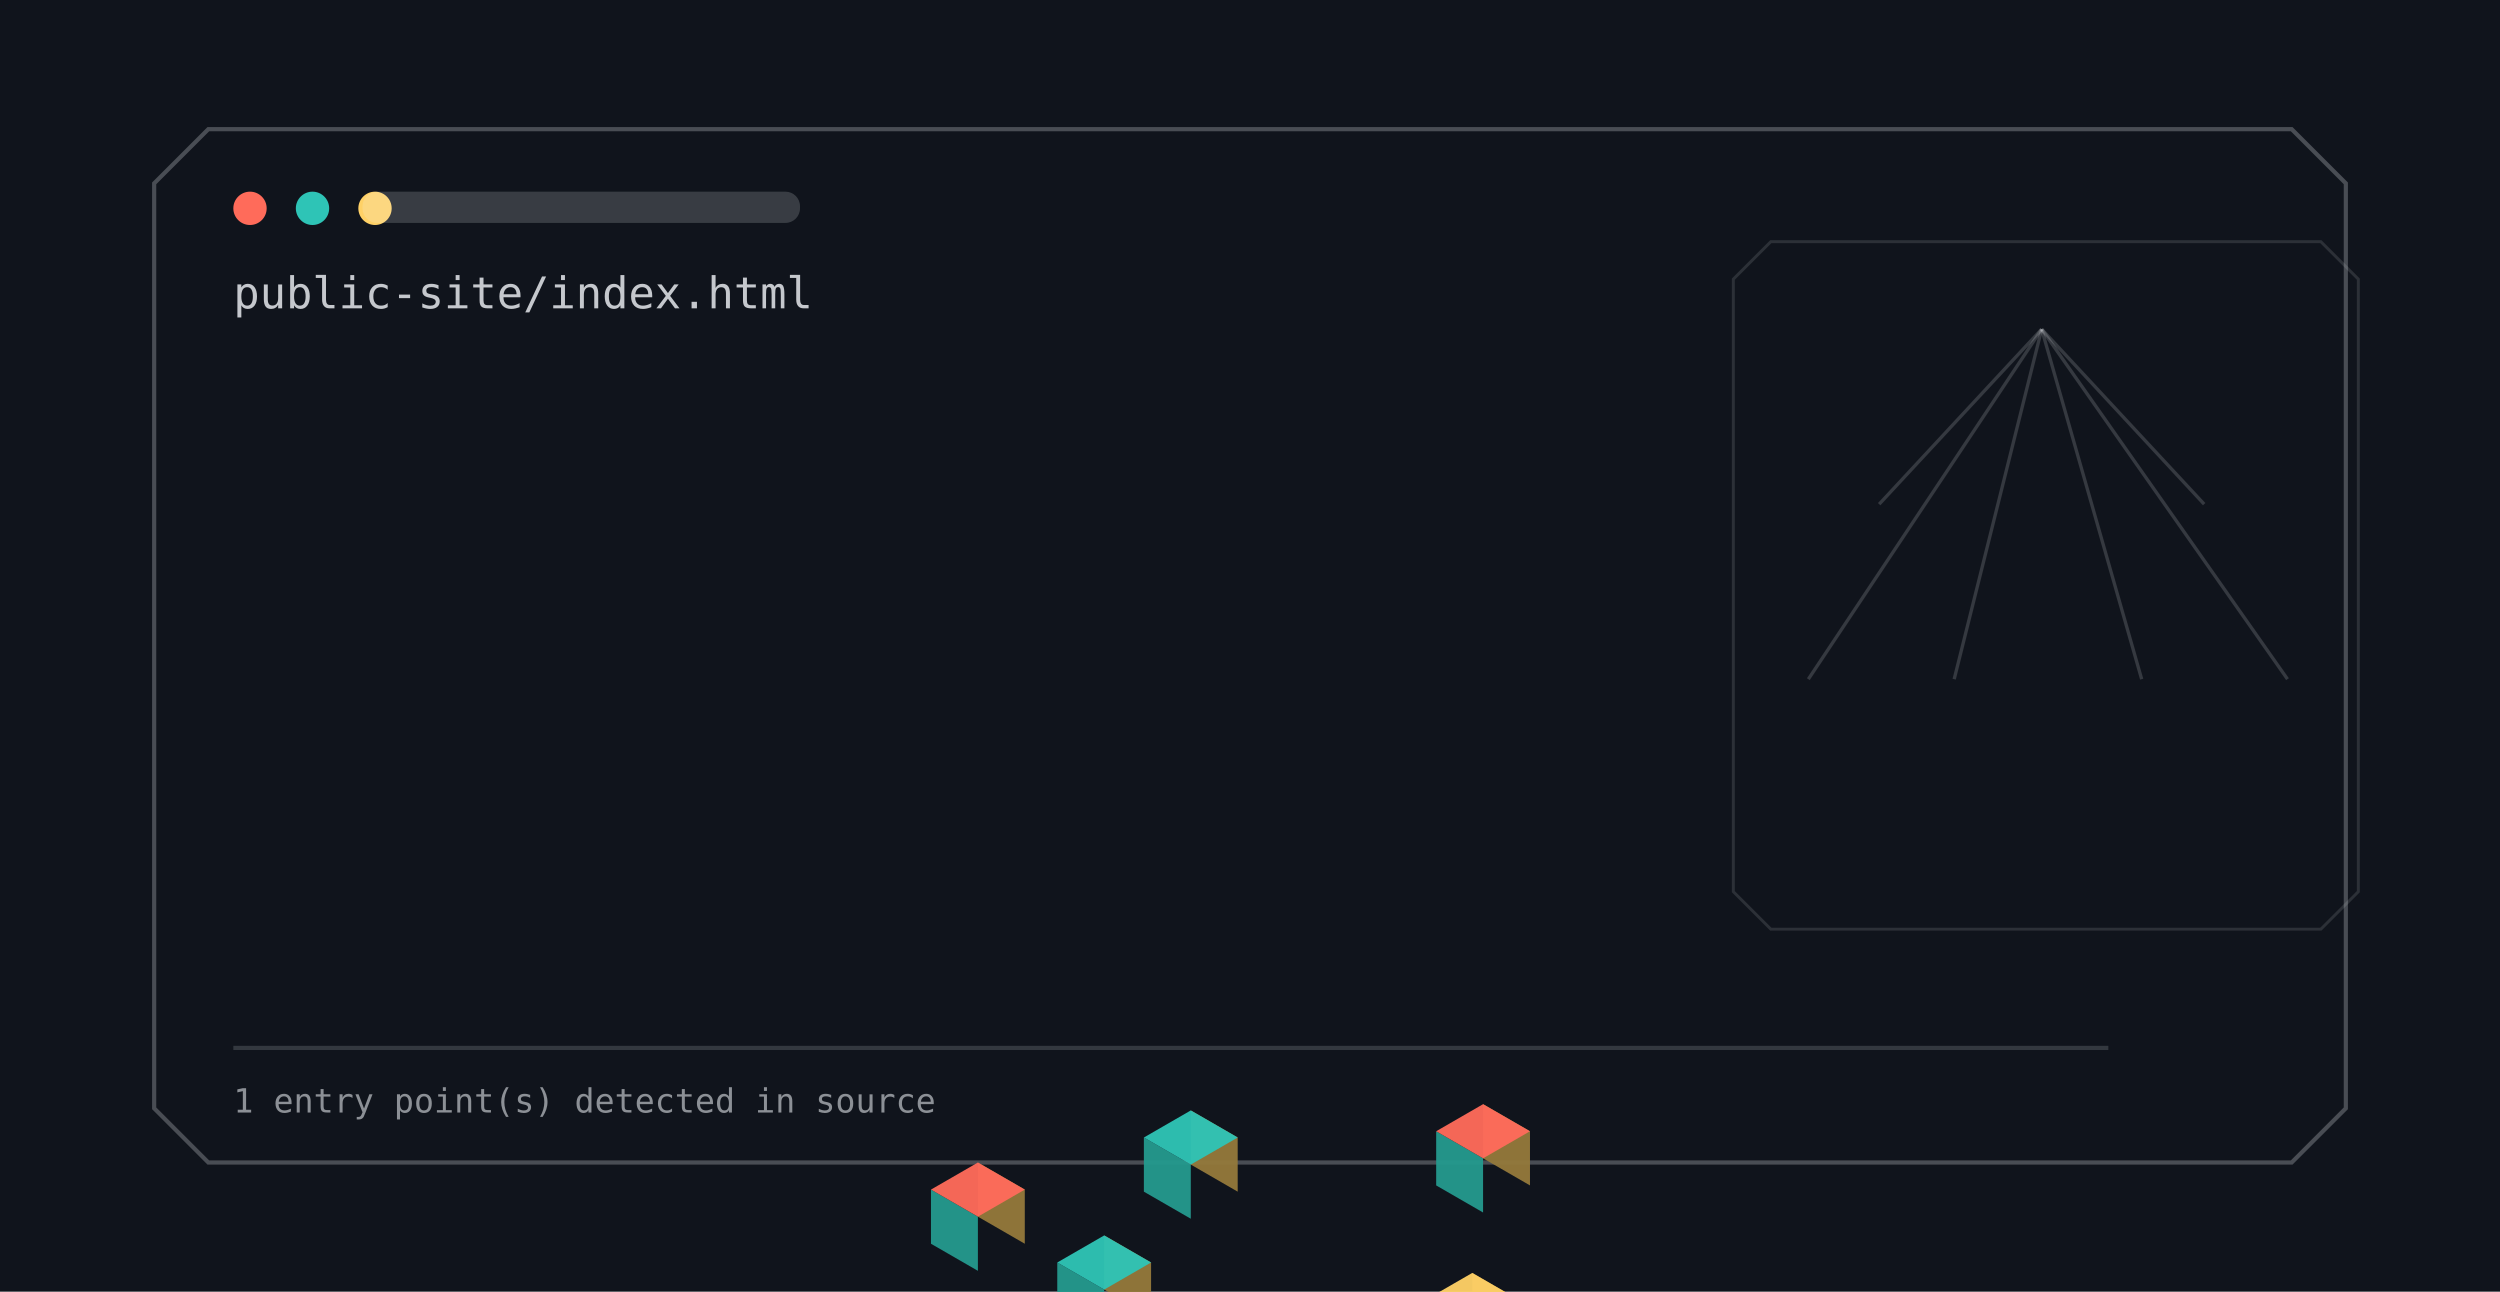
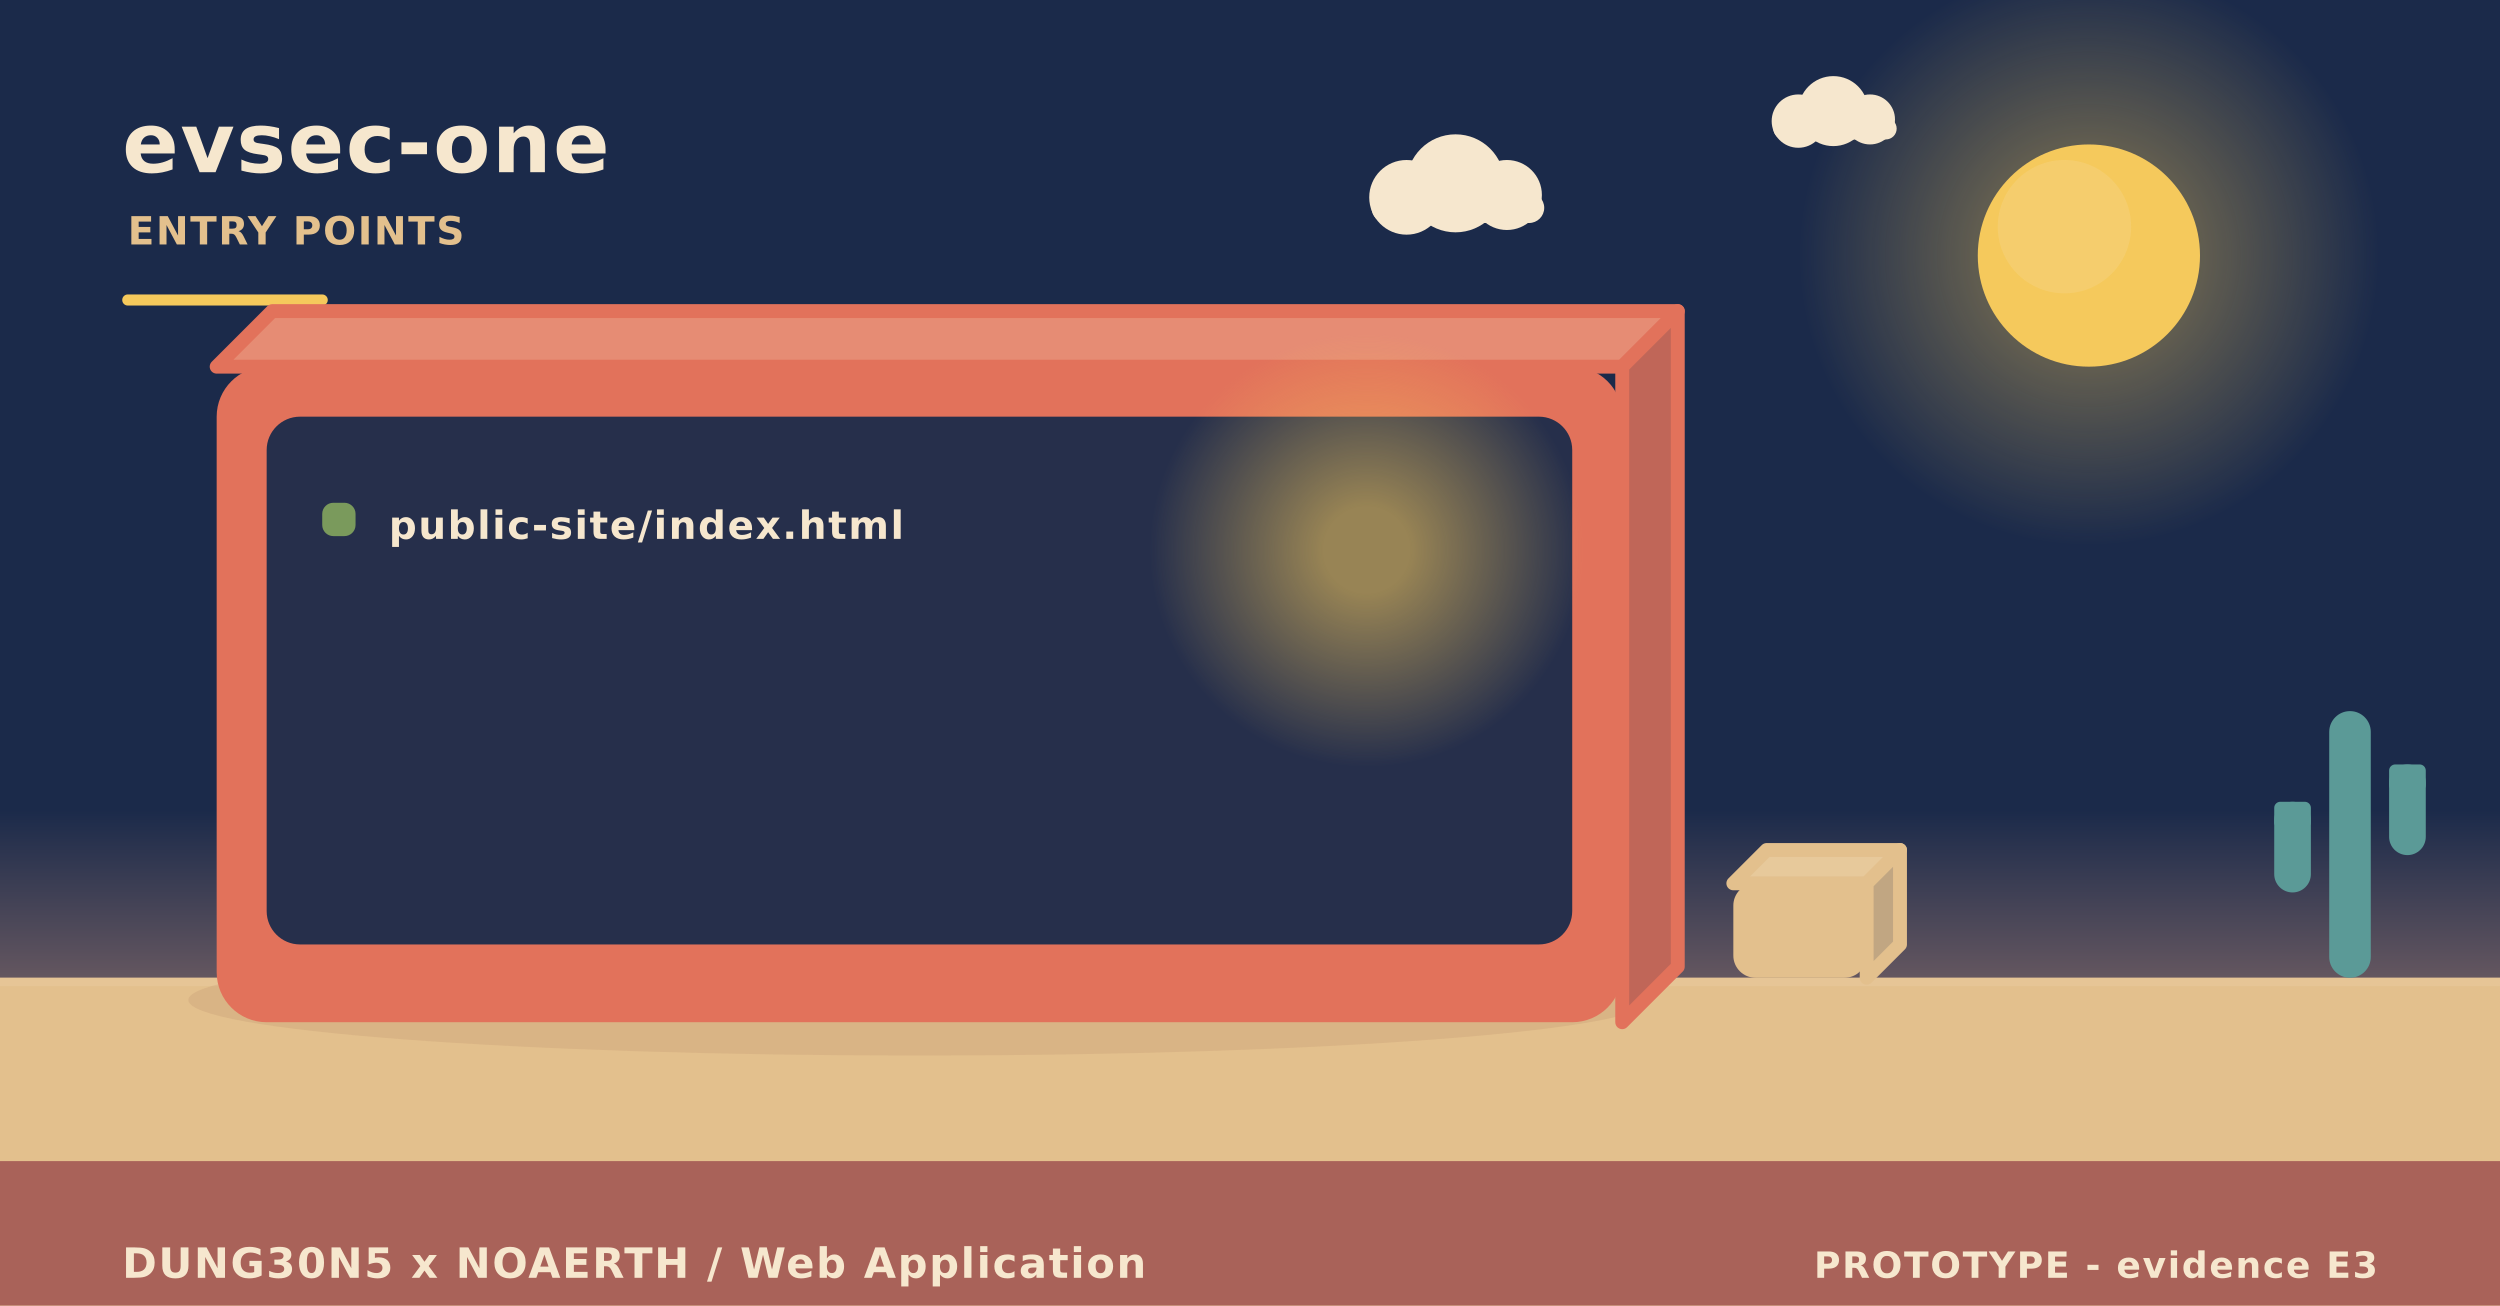
- <svg xmlns="http://www.w3.org/2000/svg" viewBox="0 0 1200 620" width="1200" height="620" role="img" aria-label="evsec-one command surface">
-   <rect width="1200" height="620" fill="#10141c" />
-   <defs>
-     <linearGradient id="gt" x1="0" y1="0" x2="1" y2="1">
-       <stop offset="0%" stop-color="#ff6b5a" />
-       <stop offset="100%" stop-color="#2ec4b6" />
-     </linearGradient>
-   </defs>
-   <path d="M100.00,62.00 H1100.00 L1126.00,88.00 V532.00 L1100.00,558.00 H100.00 L74.00,532.00 V88.00 Z" fill="none" stroke="rgba(242,245,249,0.300)" stroke-width="2.00" opacity="0.85" />
-   <circle cx="120.00" cy="100.00" r="8.00" fill="#ff6b5a" opacity="1.00" />
-   <circle cx="150.00" cy="100.00" r="8.00" fill="#2ec4b6" opacity="1.00" />
-   <circle cx="180.00" cy="100.00" r="8.00" fill="#ffd166" opacity="1.00" />
-   <rect x="174.00" y="92.00" width="210.00" height="15.00" rx="7.00" fill="rgba(242,245,249,0.180)" opacity="1.00" />
-   <text x="112" y="148" font-family="ui-monospace,SFMono-Regular,Menlo,monospace" font-size="21" fill="rgba(242,245,249,0.800)">public-site/index.html</text>
-   <path d="M850.00,116.00 H1114.00 L1132.00,134.00 V428.00 L1114.00,446.00 H850.00 L832.00,428.00 V134.00 Z" fill="none" stroke="rgba(242,245,249,0.180)" stroke-width="1.40" opacity="0.70" />
-   <line x1="980.00" y1="158.00" x2="902.00" y2="242.00" stroke="rgba(242,245,249,0.300)" stroke-width="1.60" opacity="0.55" />
-   <line x1="980.00" y1="158.00" x2="1058.00" y2="242.00" stroke="rgba(242,245,249,0.300)" stroke-width="1.60" opacity="0.55" />
-   <line x1="980.00" y1="158.00" x2="868.00" y2="326.00" stroke="rgba(242,245,249,0.300)" stroke-width="1.60" opacity="0.55" />
-   <line x1="980.00" y1="158.00" x2="938.00" y2="326.00" stroke="rgba(242,245,249,0.300)" stroke-width="1.60" opacity="0.55" />
-   <line x1="980.00" y1="158.00" x2="1028.00" y2="326.00" stroke="rgba(242,245,249,0.300)" stroke-width="1.60" opacity="0.55" />
-   <line x1="980.00" y1="158.00" x2="1098.00" y2="326.00" stroke="rgba(242,245,249,0.300)" stroke-width="1.60" opacity="0.55" />
-   <polygon points="711.87,556.00 734.39,569.00 734.39,543.00 711.87,530.00" fill="#94793b" opacity="0.95" />
-   <polygon points="689.36,569.00 711.87,582.00 711.87,556.00 689.36,543.00" fill="#24998e" opacity="0.95" />
-   <polygon points="711.87,530.00 734.39,543.00 711.87,556.00 689.36,543.00" fill="#ff6b5a" opacity="0.95" />
-   <polygon points="571.58,559.00 594.09,572.00 594.09,546.00 571.58,533.00" fill="#94793b" opacity="0.95" />
-   <polygon points="549.06,572.00 571.58,585.00 571.58,559.00 549.06,546.00" fill="#24998e" opacity="0.95" />
-   <polygon points="571.58,533.00 594.09,546.00 571.58,559.00 549.06,546.00" fill="#2ec4b6" opacity="0.95" />
-   <polygon points="706.68,637.00 729.19,650.00 729.19,624.00 706.68,611.00" fill="#94793b" opacity="0.95" />
-   <polygon points="684.16,650.00 706.68,663.00 706.68,637.00 684.16,624.00" fill="#24998e" opacity="0.95" />
-   <polygon points="706.68,611.00 729.19,624.00 706.68,637.00 684.16,624.00" fill="#ffd166" opacity="0.95" />
-   <polygon points="469.39,584.00 491.90,597.00 491.90,571.00 469.39,558.00" fill="#94793b" opacity="0.95" />
-   <polygon points="446.87,597.00 469.39,610.00 469.39,584.00 446.87,571.00" fill="#24998e" opacity="0.95" />
-   <polygon points="469.39,558.00 491.90,571.00 469.39,584.00 446.87,571.00" fill="#ff6b5a" opacity="0.95" />
-   <polygon points="530.01,619.00 552.52,632.00 552.52,606.00 530.01,593.00" fill="#94793b" opacity="0.95" />
-   <polygon points="507.49,632.00 530.01,645.00 530.01,619.00 507.49,606.00" fill="#24998e" opacity="0.95" />
-   <polygon points="530.01,593.00 552.52,606.00 530.01,619.00 507.49,606.00" fill="#2ec4b6" opacity="0.95" />
-   <polygon points="607.95,664.00 630.47,677.00 630.47,651.00 607.95,638.00" fill="#94793b" opacity="0.95" />
-   <polygon points="585.43,677.00 607.95,690.00 607.95,664.00 585.43,651.00" fill="#24998e" opacity="0.95" />
-   <polygon points="607.95,638.00 630.47,651.00 607.95,664.00 585.43,651.00" fill="#ffd166" opacity="0.95" />
-   <polygon points="668.57,699.00 691.09,712.00 691.09,686.00 668.57,673.00" fill="#94793b" opacity="0.95" />
-   <polygon points="646.05,712.00 668.57,725.00 668.57,699.00 646.05,686.00" fill="#24998e" opacity="0.95" />
-   <polygon points="668.57,673.00 691.09,686.00 668.57,699.00 646.05,686.00" fill="#ff6b5a" opacity="0.95" />
-   <rect x="112.00" y="502.00" width="900.00" height="2.00" rx="0.00" fill="rgba(242,245,249,0.160)" opacity="1.00" />
-   <text x="112" y="534" font-family="ui-monospace,Menlo,monospace" font-size="16" fill="rgba(242,245,249,0.550)">1 entry point(s) detected in source</text>
+ <svg xmlns="http://www.w3.org/2000/svg" width="900" height="470" viewBox="0 0 900 470" role="img" aria-label="evsec-one - how it is operated">
+   <linearGradient id="skyt" x1="0" y1="0" x2="0" y2="1">
+     <stop offset="0" stop-color="#1b2a4a" />
+     <stop offset="0.62" stop-color="#1b2a4a" />
+     <stop offset="1" stop-color="#f3ad8a" />
+   </linearGradient>
+   <rect width="900" height="470" fill="url(#skyt)" />
+   <radialGradient id="sunt">
+     <stop offset="0.35" stop-color="#f5c95c" stop-opacity="0.34" />
+     <stop offset="1" stop-color="#f5c95c" stop-opacity="0" />
+   </radialGradient>
+   <circle cx="752" cy="92" r="104" fill="url(#sunt)" />
+   <circle cx="752" cy="92" r="40" fill="#f5c95c" />
+   <circle cx="743.2" cy="81.6" r="24" fill="#f5d27e" opacity="0.5" />
+   <g>
+     <circle cx="524" cy="66" r="17.64" fill="#f6e7ce" />
+     <circle cx="506.36" cy="71.04" r="13.44" fill="#f6e7ce" />
+     <circle cx="542.48" cy="70.2" r="12.6" fill="#f6e7ce" />
+     <rect x="493.76" y="69.36" width="62.16" height="10.92" rx="5.46" fill="#f6e7ce" />
+   </g>
+   <g>
+     <circle cx="660" cy="40" r="12.6" fill="#f6e7ce" />
+     <circle cx="647.4" cy="43.6" r="9.6" fill="#f6e7ce" />
+     <circle cx="673.2" cy="43" r="9" fill="#f6e7ce" />
+     <rect x="638.4" y="42.4" width="44.4" height="7.8" rx="3.9" fill="#f6e7ce" />
+   </g>
+   <rect x="0" y="352" width="900" height="118" fill="#e3c08d" />
+   <rect x="0" y="352" width="900" height="3" fill="#e6c596" />
+   <text x="44" y="62" font-family="Verdana,DejaVu Sans,sans-serif" font-size="30" font-weight="700" letter-spacing="0.6" fill="#f6e7ce" text-anchor="start">evsec-one</text>
+   <text x="46" y="88" font-family="Verdana,DejaVu Sans,sans-serif" font-size="14" font-weight="700" letter-spacing="0.6" fill="#e3c08d" text-anchor="start">ENTRY POINTS</text>
+   <rect x="44" y="106" width="74" height="4" rx="2" fill="#f5c95c" />
+   <ellipse cx="331" cy="360" rx="263.2" ry="20" fill="rgba(138,90,68,0.11)" />
+   <path d="M78,132 L584,132 L604,112 L98,112 Z" fill="#e68c74" stroke="#e2725b" stroke-width="5" stroke-linejoin="round" />
+   <path d="M584,132 L604,112 L604,348 L584,368 Z" fill="#c06658" stroke="#e2725b" stroke-width="5" stroke-linejoin="round" />
+   <rect x="78" y="132" width="506" height="236" rx="18" fill="#e2725b" />
+   <rect x="96" y="150" width="470" height="190" rx="12" fill="#1b2a4a" opacity="0.94" />
+   <radialGradient id="lamp77631">
+     <stop offset="0.2" stop-color="#f5c95c" stop-opacity="0.55" />
+     <stop offset="1" stop-color="#f5c95c" stop-opacity="0" />
+   </radialGradient>
+   <circle cx="492" cy="198" r="78" fill="url(#lamp77631)" />
+   <rect x="116" y="181" width="12" height="12" rx="4" fill="#7a9a5c" />
+   <text x="140" y="194" font-family="Verdana,DejaVu Sans,sans-serif" font-size="14" font-weight="700" letter-spacing="0.6" fill="#f6e7ce" text-anchor="start">public-site/index.html</text>
+   <path d="M624,318 L672,318 L684,306 L636,306 Z" fill="#e7c99b" stroke="#e3c08d" stroke-width="5" stroke-linejoin="round" />
+   <path d="M672,318 L684,306 L684,340 L672,352 Z" fill="#c1a682" stroke="#e3c08d" stroke-width="5" stroke-linejoin="round" />
+   <rect x="624" y="318" width="48" height="34" rx="8" fill="#e3c08d" />
+   <rect x="838.52" y="256" width="14.96" height="96" rx="7.48" fill="#5b9a97" />
+   <rect x="818.72" y="288.64" width="13.2" height="32.64" rx="6.6" fill="#5b9a97" />
+   <rect x="818.72" y="288.64" width="13.2" height="9.6" rx="2.2" fill="#5b9a97" />
+   <rect x="860.08" y="275.2" width="13.2" height="32.64" rx="6.6" fill="#5b9a97" />
+   <rect x="860.08" y="275.2" width="13.2" height="9.6" rx="2.2" fill="#5b9a97" />
+   <rect x="0" y="418" width="900" height="52" rx="0" fill="#a65c56" opacity="0.94" />
+   <text x="44" y="460" font-family="Verdana,DejaVu Sans,sans-serif" font-size="15" font-weight="700" letter-spacing="0.6" fill="#f6e7ce" text-anchor="start">DUNG30N5 x NOAERTH  /  Web Application</text>
+   <text x="856" y="460" font-family="Verdana,DejaVu Sans,sans-serif" font-size="13" font-weight="700" letter-spacing="0.6" fill="#f6e7ce" text-anchor="end">PROTOTYPE  -  evidence E3</text>
</svg>
